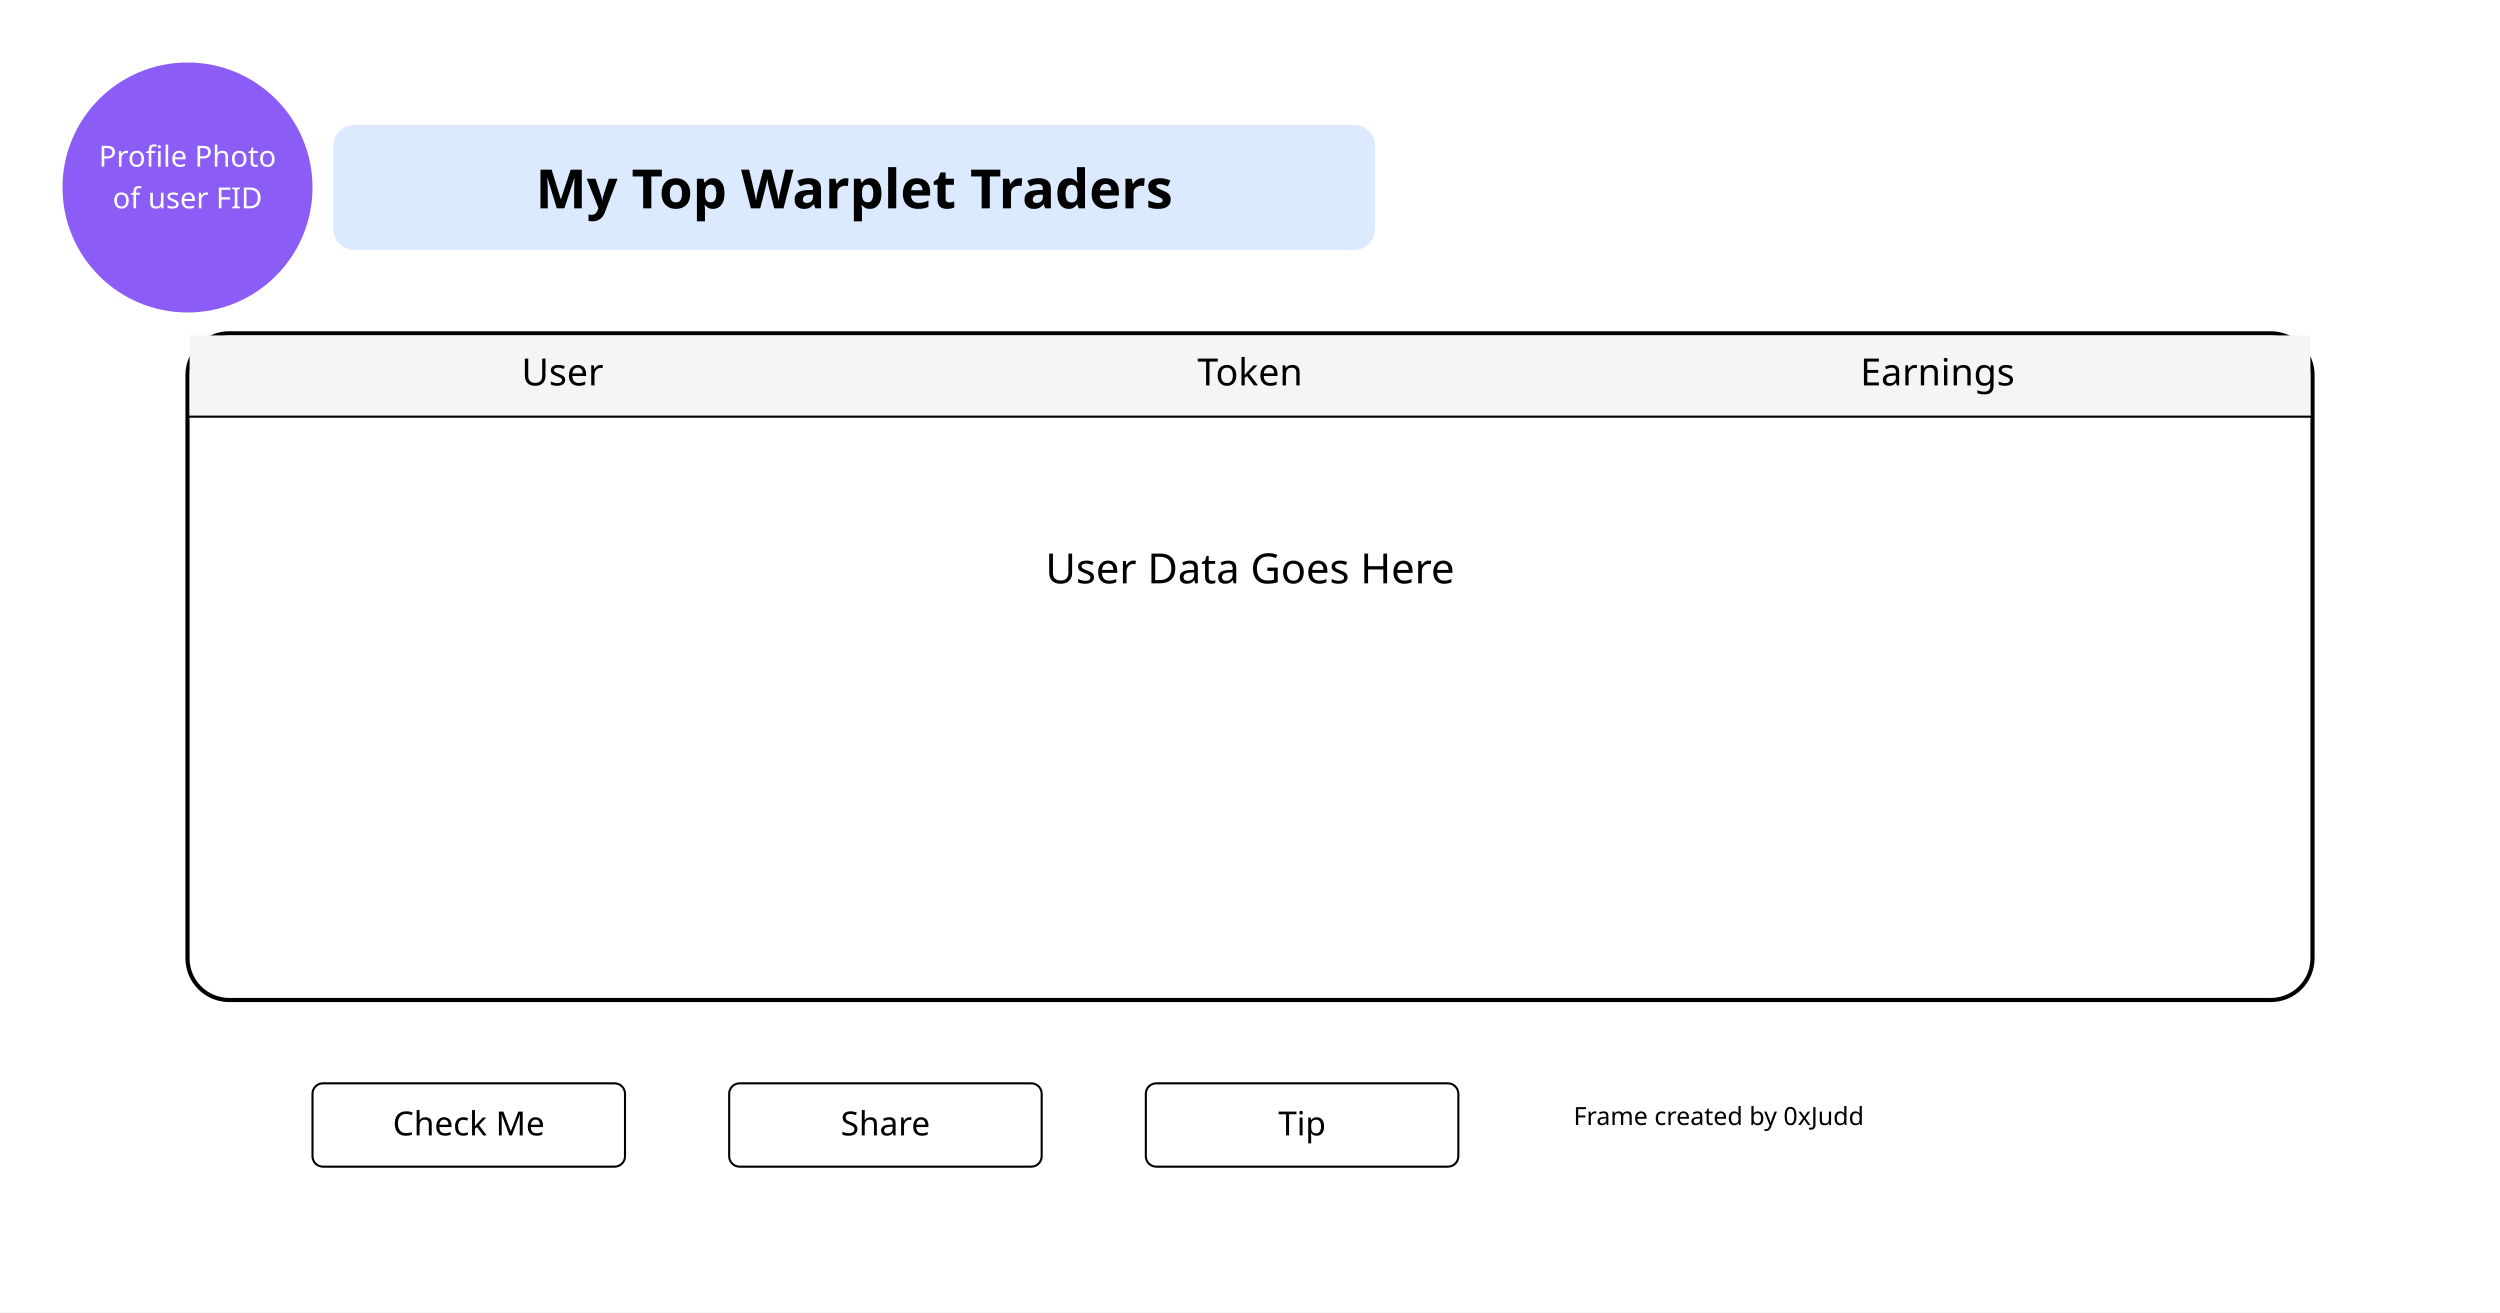
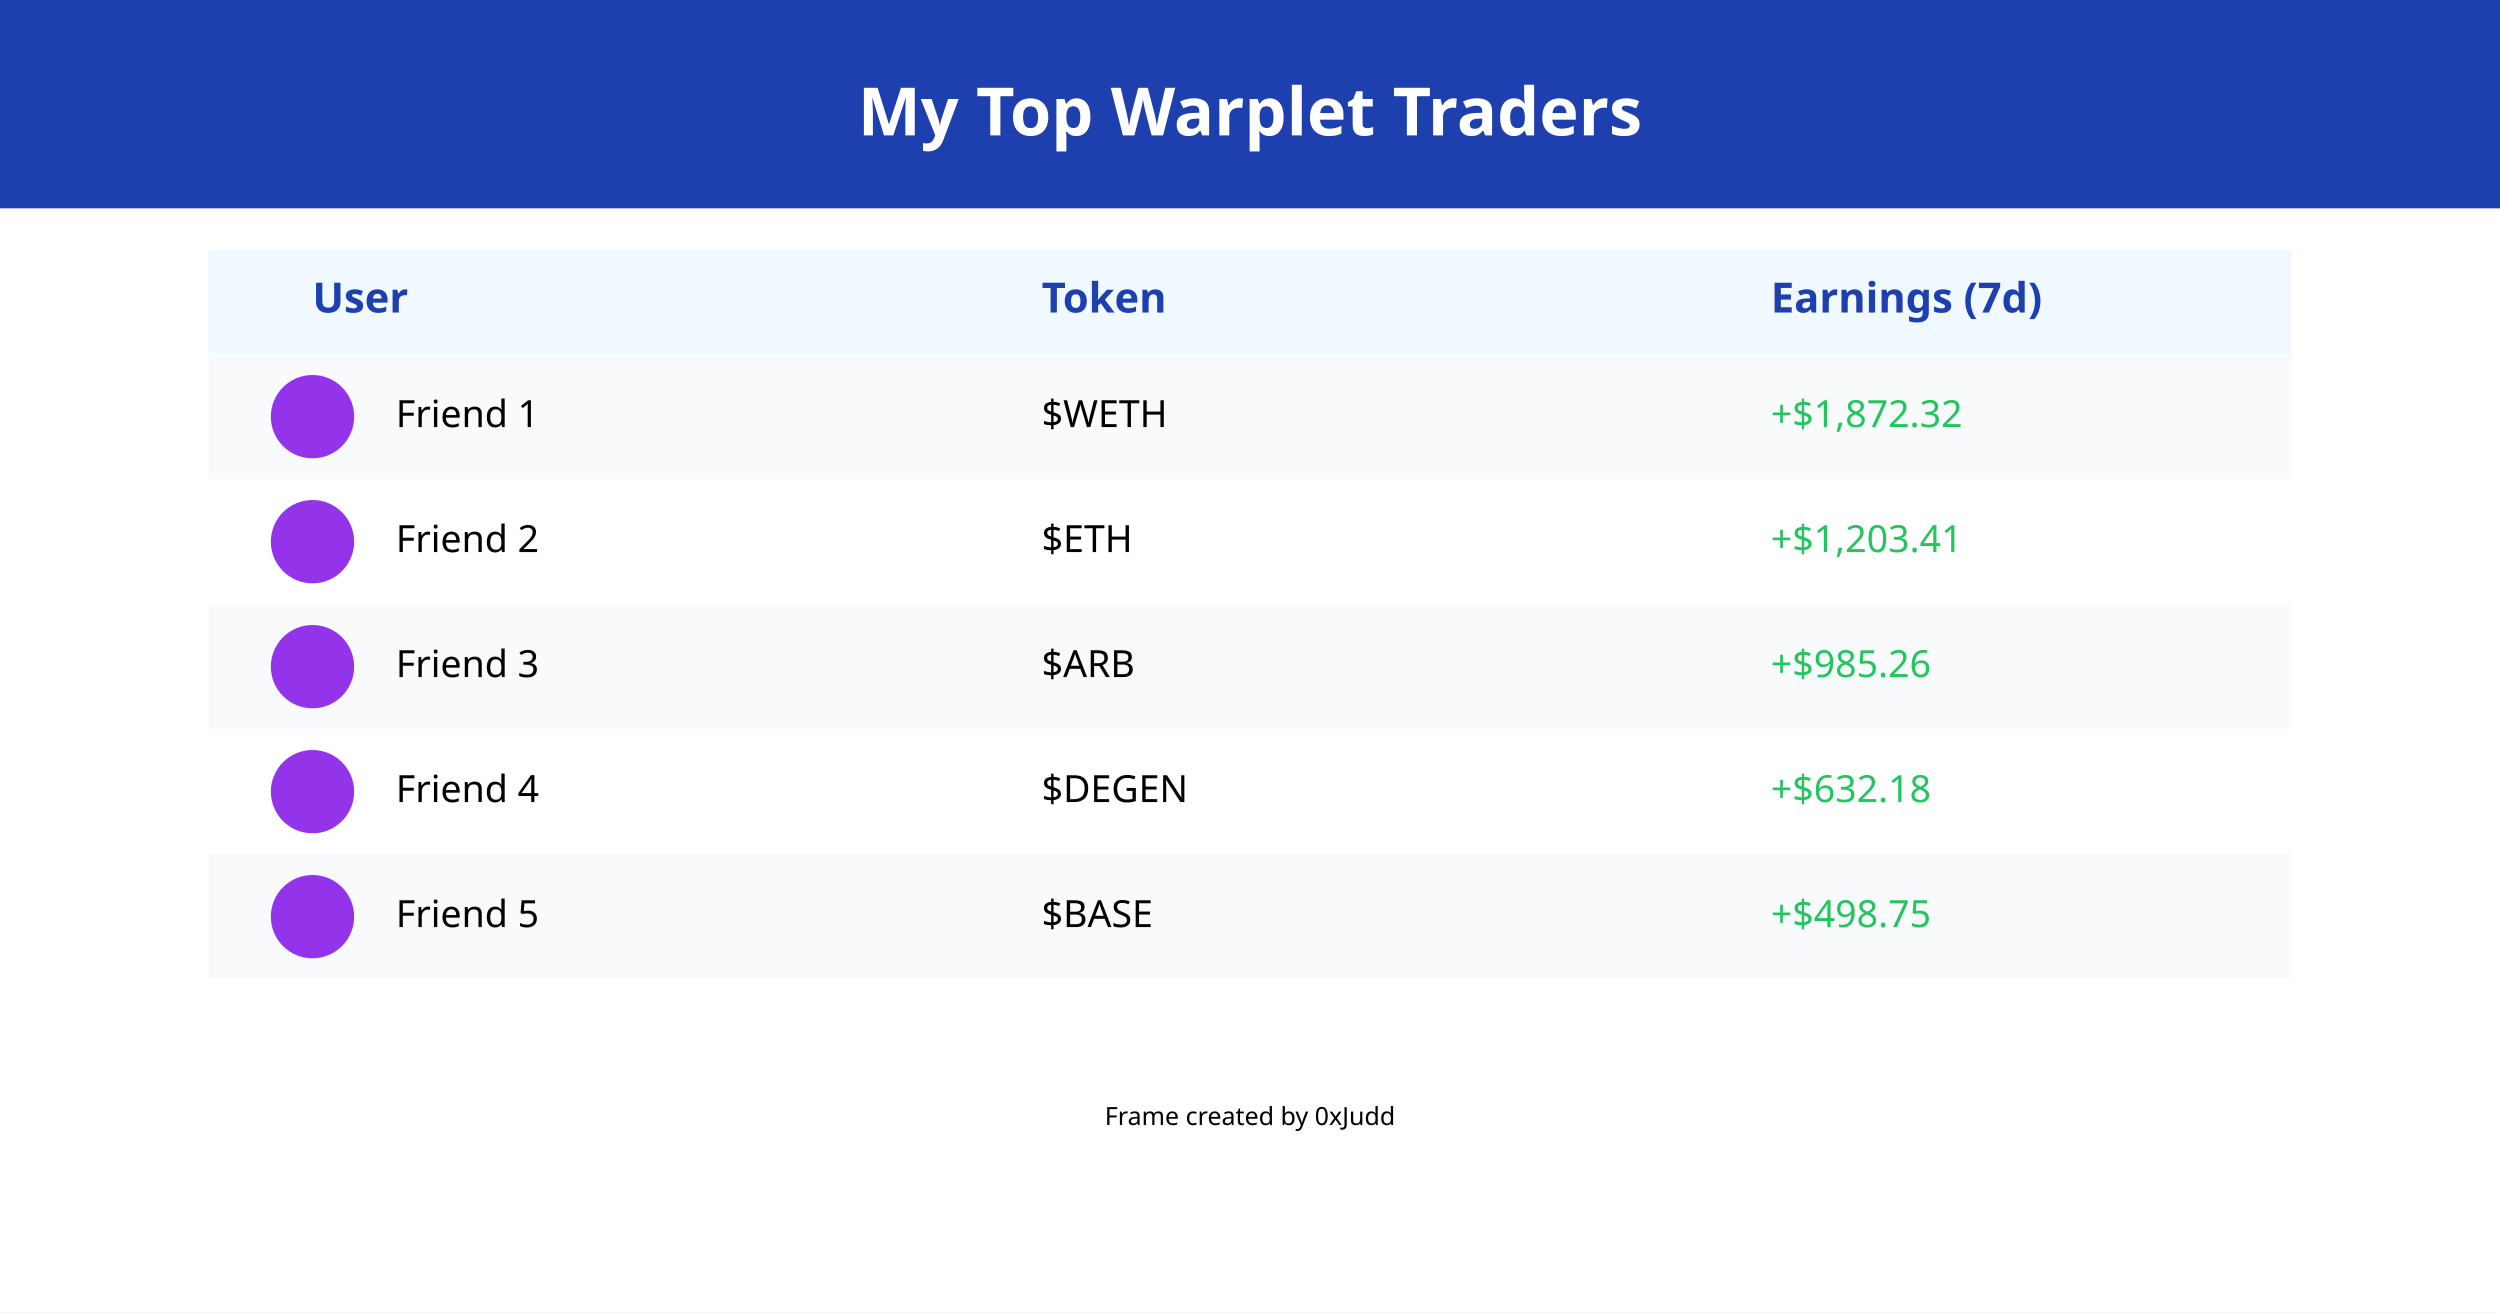
<svg xmlns="http://www.w3.org/2000/svg" width="1200" height="630" viewBox="0 0 1200 630">
  <rect width="1200" height="630" fill="#ffffff" />
-   <circle cx="90" cy="90" r="60" fill="#8b5cf6" />
-   <text x="90" y="80" font-family="Verdana" font-size="14" fill="white" text-anchor="middle">Profile Photo</text>
-   <text x="90" y="100" font-family="Verdana" font-size="14" fill="white" text-anchor="middle">of user FID</text>
-   <rect x="160" y="60" width="500" height="60" rx="10" fill="#dbeafe" />
-   <text x="410" y="100" font-family="Verdana" font-size="26" font-weight="bold" fill="#000000" text-anchor="middle">My Top Warplet Traders</text>
-   <rect x="90" y="160" width="1020" height="320" rx="20" fill="none" stroke="#000000" stroke-width="2" />
-   <rect x="91" y="161" width="1018" height="40" fill="#f5f5f5" />
-   <line x1="90" y1="200" x2="1110" y2="200" stroke="#000000" stroke-width="1" />
-   <text x="270" y="185" font-family="Verdana" font-size="18" fill="#000000" text-anchor="middle">User</text>
-   <text x="600" y="185" font-family="Verdana" font-size="18" fill="#000000" text-anchor="middle">Token</text>
-   <text x="930" y="185" font-family="Verdana" font-size="18" fill="#000000" text-anchor="middle">Earnings</text>
-   <text x="600" y="280" font-family="Verdana" font-size="20" fill="#000000" text-anchor="middle">User Data Goes Here</text>
-   <rect x="150" y="520" width="150" height="40" rx="5" fill="white" stroke="#000000" stroke-width="1" />
-   <text x="225" y="545" font-family="Verdana" font-size="16" fill="#000000" text-anchor="middle">Check Me</text>
-   <rect x="350" y="520" width="150" height="40" rx="5" fill="white" stroke="#000000" stroke-width="1" />
-   <text x="425" y="545" font-family="Verdana" font-size="16" fill="#000000" text-anchor="middle">Share</text>
-   <rect x="550" y="520" width="150" height="40" rx="5" fill="white" stroke="#000000" stroke-width="1" />
-   <text x="625" y="545" font-family="Verdana" font-size="16" fill="#000000" text-anchor="middle">Tip</text>
-   <rect x="750" y="520" width="150" height="30" rx="5" fill="white" />
-   <text x="825" y="540" font-family="Verdana" font-size="12" fill="#000000" text-anchor="middle">Frame created by 0xJudd</text>
+   <rect width="1200" height="100" fill="#1e40af" />
+   <text x="600" y="65" font-family="Verdana" font-size="32" fill="#ffffff" text-anchor="middle" font-weight="bold">My Top Warplet Traders</text>
+   <rect x="100" y="120" width="1000" height="50" fill="#f0f9ff" />
+   <text x="150" y="150" font-family="Verdana" font-size="20" fill="#1e40af" font-weight="bold">User</text>
+   <text x="500" y="150" font-family="Verdana" font-size="20" fill="#1e40af" font-weight="bold">Token</text>
+   <text x="850" y="150" font-family="Verdana" font-size="20" fill="#1e40af" font-weight="bold">Earnings (7d)</text>
+   <rect x="100" y="170" width="1000" height="60" fill="#f8fafc" />
+   <circle cx="150" cy="200" r="20" fill="#9333ea" />
+   <text x="190" y="205" font-family="Verdana" font-size="18" fill="#000000">Friend 1</text>
+   <text x="500" y="205" font-family="Verdana" font-size="18" fill="#000000">$WETH</text>
+   <text x="850" y="205" font-family="Verdana" font-size="18" fill="#22c55e">+$1,872.32</text>
+   <rect x="100" y="230" width="1000" height="60" fill="#ffffff" />
+   <circle cx="150" cy="260" r="20" fill="#9333ea" />
+   <text x="190" y="265" font-family="Verdana" font-size="18" fill="#000000">Friend 2</text>
+   <text x="500" y="265" font-family="Verdana" font-size="18" fill="#000000">$ETH</text>
+   <text x="850" y="265" font-family="Verdana" font-size="18" fill="#22c55e">+$1,203.41</text>
+   <rect x="100" y="290" width="1000" height="60" fill="#f8fafc" />
+   <circle cx="150" cy="320" r="20" fill="#9333ea" />
+   <text x="190" y="325" font-family="Verdana" font-size="18" fill="#000000">Friend 3</text>
+   <text x="500" y="325" font-family="Verdana" font-size="18" fill="#000000">$ARB</text>
+   <text x="850" y="325" font-family="Verdana" font-size="18" fill="#22c55e">+$985.26</text>
+   <rect x="100" y="350" width="1000" height="60" fill="#ffffff" />
+   <circle cx="150" cy="380" r="20" fill="#9333ea" />
+   <text x="190" y="385" font-family="Verdana" font-size="18" fill="#000000">Friend 4</text>
+   <text x="500" y="385" font-family="Verdana" font-size="18" fill="#000000">$DEGEN</text>
+   <text x="850" y="385" font-family="Verdana" font-size="18" fill="#22c55e">+$632.18</text>
+   <rect x="100" y="410" width="1000" height="60" fill="#f8fafc" />
+   <circle cx="150" cy="440" r="20" fill="#9333ea" />
+   <text x="190" y="445" font-family="Verdana" font-size="18" fill="#000000">Friend 5</text>
+   <text x="500" y="445" font-family="Verdana" font-size="18" fill="#000000">$BASE</text>
+   <text x="850" y="445" font-family="Verdana" font-size="18" fill="#22c55e">+$498.75</text>
+   <rect x="525" y="520" width="150" height="30" rx="5" fill="white" />
+   <text x="600" y="540" font-family="Verdana" font-size="12" fill="#000000" text-anchor="middle">Frame created by 0xJudd</text>
</svg>
